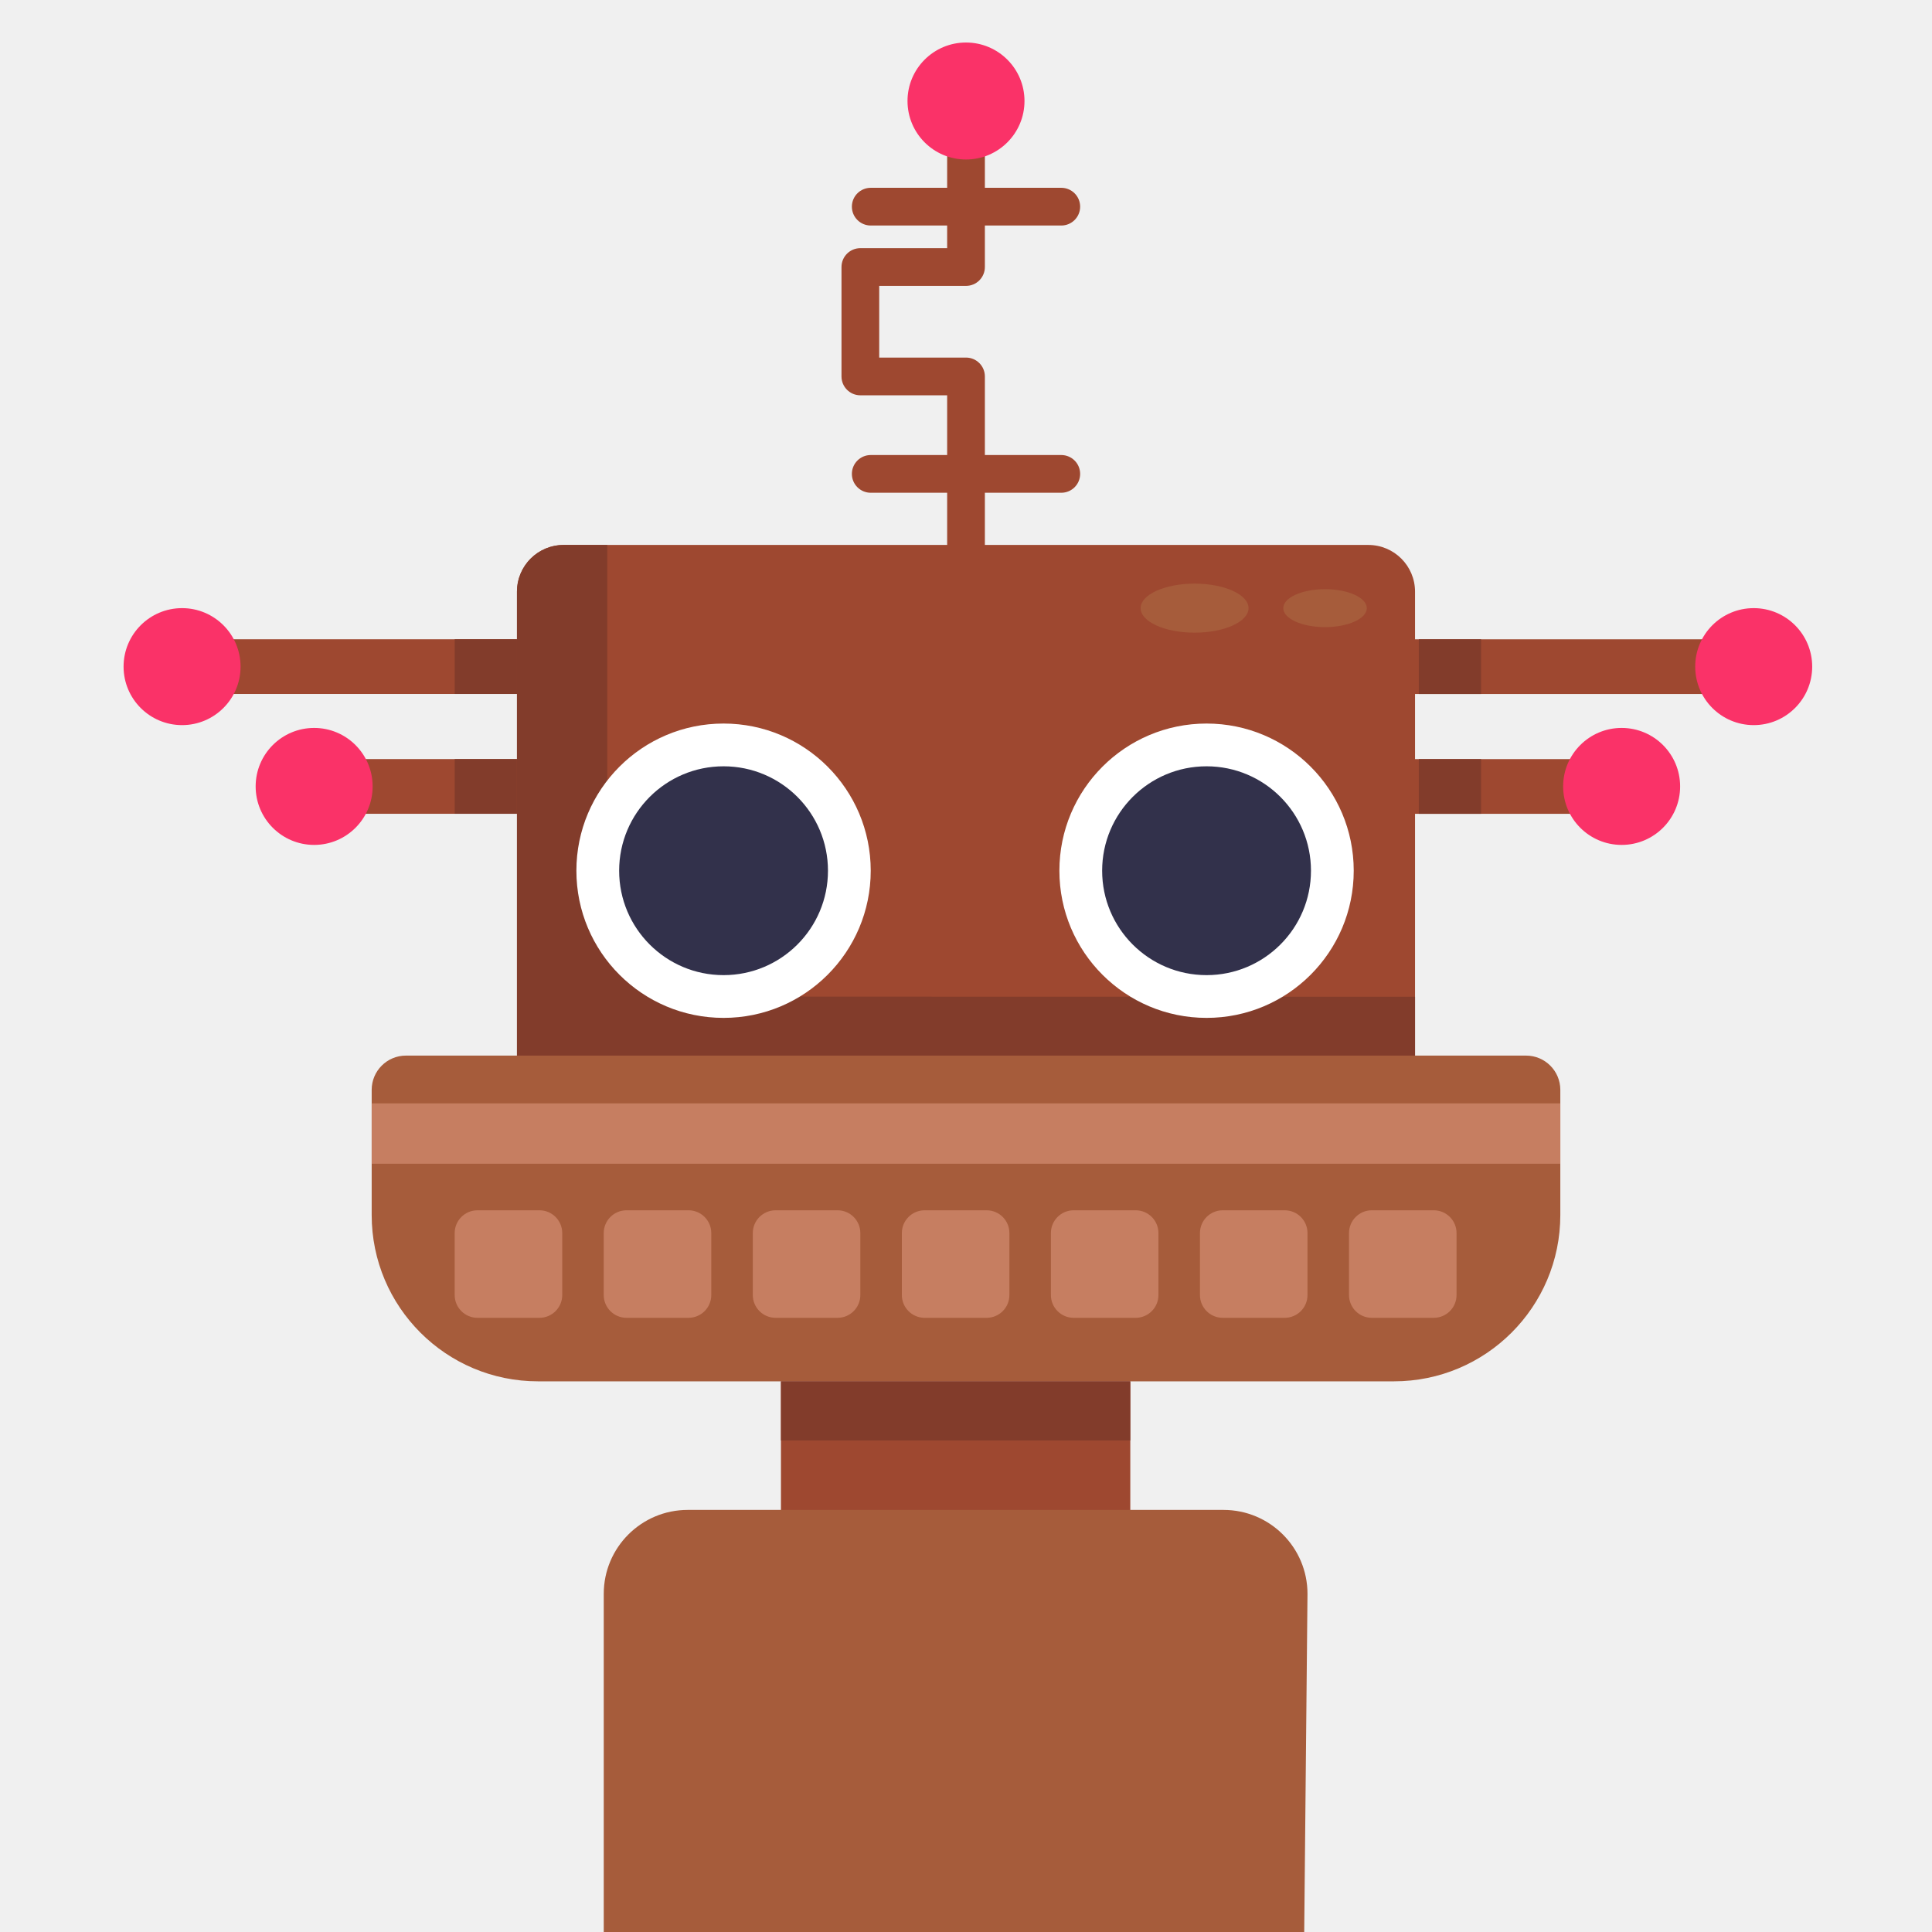
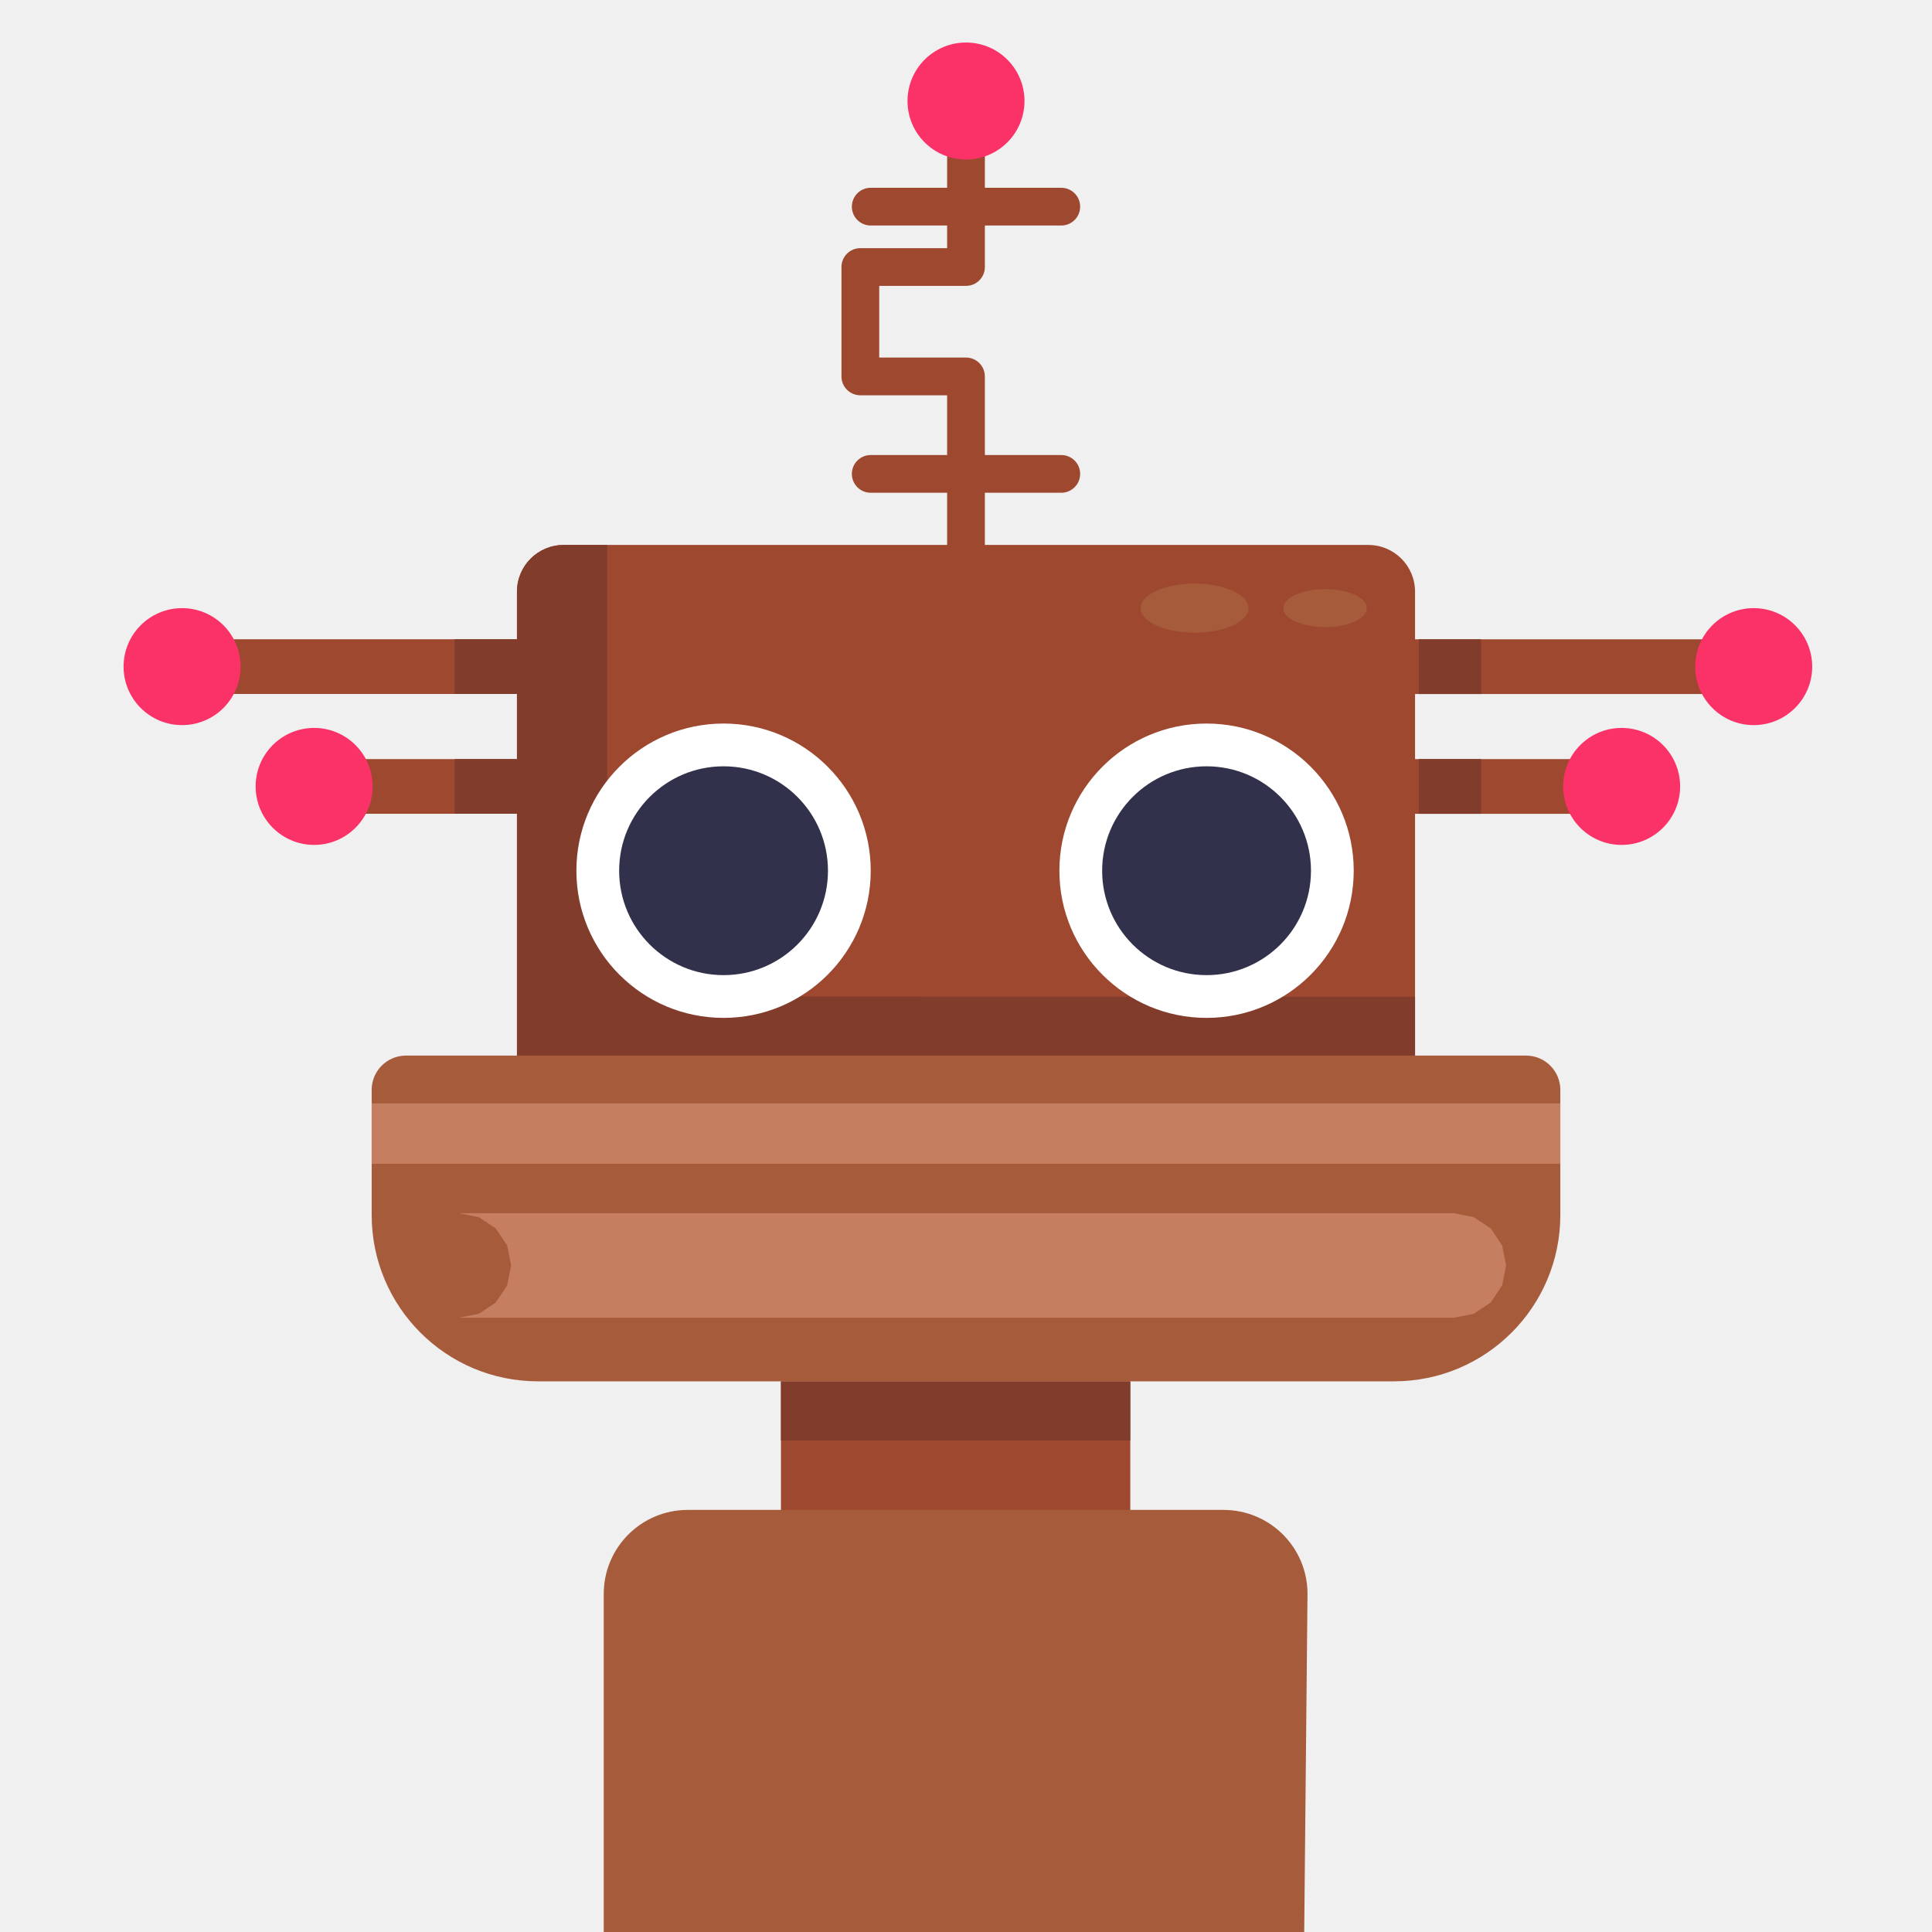
- <svg xmlns="http://www.w3.org/2000/svg" id="Layer_1" viewBox="0 0 160 160">
+ <svg xmlns="http://www.w3.org/2000/svg" viewBox="0 0 160 160">
  <defs>
-     <style>.cls-1{fill:#fa3268;}.cls-2{fill:#32314b;}.cls-3{fill:#c67e61;}.cls-4{fill:#9e4830;}.cls-5{fill:#fff;}.cls-6{fill:#a65c3b;}.cls-7{fill:#823c2b;}</style>
+     <style>.s0{fill:#9e4830}.s1{fill:#a65c3b}.s2{fill:#823c2b}.s3{fill:#fa3268}.s4{fill:#c67e61}.s5{fill:#ffffff}.s6{fill:#32314b}.s7{fill:#27273d}</style>
  </defs>
-   <g id="Avatars">
-     <g id="Artboard">
-       <g id="Robots">
-         <g id="Robot-Avatars_25">
-           <g id="Icons">
-             <rect id="Rectangle" class="cls-4" x="28.984" y="62.863" width="15.469" height="4.531" />
-             <rect id="Rectangle-2" class="cls-7" x="37.656" y="62.863" width="5.156" height="4.531" />
-             <circle id="Oval" class="cls-1" cx="26.016" cy="65.128" r="4.844" />
-             <rect id="Rectangle-3" class="cls-4" x="17.266" y="52.942" width="27.188" height="4.531" />
-             <path id="Path" class="cls-4" d="M46.681,45.13h66.637c2.137,0,3.869,1.732,3.869,3.868v40.659H42.812v-40.659c0-2.136,1.732-3.868,3.869-3.868Z" />
-             <path id="Path-2" class="cls-7" d="M117.188,82.548v7.109H42.812v-40.662c0-1.026.408-2.009,1.133-2.734.726-.725,1.71-1.132,2.735-1.131h3.609v20.536c0,9.319,7.555,16.873,16.875,16.873l50.022.009Z" />
-             <path id="Path-3" class="cls-6" d="M33.619,87.42h92.762c1.567,0,2.838,1.27,2.838,2.837v10.365c0,7.607-6.167,13.774-13.775,13.774H44.556c-7.608,0-13.775-6.167-13.775-13.774v-10.365c0-1.567,1.27-2.837,2.837-2.837h0Z" />
-             <circle id="Oval-2" class="cls-5" cx="59.922" cy="72.109" r="12.188" />
-             <circle id="Oval-3" class="cls-2" cx="59.922" cy="72.109" r="8.647" />
-             <circle id="Oval-4" class="cls-5" cx="99.922" cy="72.109" r="12.188" />
-             <circle id="Oval-5" class="cls-2" cx="99.922" cy="72.109" r="8.647" />
-             <path id="Rectangle-4" class="cls-3" d="M39.544,100.231h5.131c1.042,0,1.887.846,1.887,1.887v5.13c0,1.042-.846,1.888-1.888,1.888h-5.131c-1.042,0-1.888-.846-1.888-1.888v-5.13c0-1.042.846-1.887,1.887-1.887Z" />
-             <path id="Rectangle-5" class="cls-3" d="M51.887,100.231h5.131c1.042,0,1.887.846,1.887,1.887v5.13c0,1.042-.846,1.888-1.888,1.888h-5.131c-1.042,0-1.888-.846-1.888-1.888v-5.13c0-1.042.846-1.887,1.887-1.887Z" />
-             <path id="Rectangle-6" class="cls-3" d="M64.231,100.231h5.131c1.042,0,1.888.846,1.888,1.888v5.13c0,1.042-.846,1.887-1.887,1.887h-5.131c-1.042,0-1.888-.846-1.888-1.888v-5.13c0-1.042.846-1.887,1.887-1.887Z" />
-             <rect id="Rectangle-7" class="cls-3" x="74.688" y="100.231" width="8.906" height="8.905" rx="1.887" ry="1.887" />
-             <rect id="Rectangle-8" class="cls-3" x="87.031" y="100.231" width="8.906" height="8.905" rx="1.887" ry="1.887" />
-             <rect id="Rectangle-9" class="cls-3" x="99.375" y="100.231" width="8.906" height="8.905" rx="1.887" ry="1.887" />
-             <rect id="Rectangle-10" class="cls-3" x="111.719" y="100.231" width="8.906" height="8.905" rx="1.887" ry="1.887" />
-             <rect id="Rectangle-11" class="cls-3" x="30.781" y="91.376" width="98.438" height="5" />
-             <rect id="Rectangle-12" class="cls-7" x="37.656" y="52.942" width="5.156" height="4.531" />
-             <circle id="Oval-6" class="cls-1" cx="15.078" cy="55.207" r="4.844" />
-             <rect id="Rectangle-13" class="cls-4" x="115.859" y="52.945" width="27.188" height="4.531" />
-             <rect id="Rectangle-14" class="cls-7" x="117.5" y="52.945" width="5.156" height="4.531" />
-             <rect id="Rectangle-15" class="cls-4" x="115.859" y="62.866" width="15.469" height="4.531" />
-             <rect id="Rectangle-16" class="cls-7" x="117.5" y="62.866" width="5.156" height="4.531" />
-             <circle id="Oval-7" class="cls-1" cx="145.234" cy="55.207" r="4.844" />
-             <circle id="Oval-8" class="cls-1" cx="134.297" cy="65.128" r="4.844" />
-             <path id="Path-4" class="cls-4" d="M87.891,37.684h-6.328v-6.509c0-.863-.7-1.562-1.562-1.562h-7.188v-5.937h7.188c.863,0,1.562-.699,1.562-1.562v-3.437h6.328c.863,0,1.562-.699,1.562-1.562s-.7-1.562-1.562-1.562h-6.328v-5.887c0-.863-.7-1.562-1.562-1.562s-1.562.699-1.562,1.562v5.887h-6.328c-.863,0-1.562.699-1.562,1.562s.7,1.562,1.562,1.562h6.328v1.875h-7.188c-.863,0-1.562.699-1.562,1.562v9.062c0,.863.7,1.562,1.562,1.562h7.188v4.946h-6.328c-.863,0-1.562.699-1.562,1.562s.7,1.562,1.562,1.562h6.328v4.321c0,.863.7,1.562,1.562,1.562s1.562-.699,1.562-1.562v-4.321h6.328c.863,0,1.562-.699,1.562-1.562s-.7-1.562-1.562-1.562Z" />
-             <ellipse id="Oval-9" class="cls-6" cx="98.931" cy="50.364" rx="4.469" ry="2.031" />
-             <ellipse id="Oval-10" class="cls-6" cx="109.734" cy="50.364" rx="3.459" ry="1.572" />
-             <rect id="Rectangle-17" class="cls-4" x="64.675" y="114.395" width="28.931" height="10.685" />
-             <path id="Path-5" class="cls-6" d="M108,161c-18.826,7.083-39.343,7.518-58,0v-29.003c0-3.84,3.113-6.952,6.953-6.952h44.375c3.84,0,6.953,3.113,6.953,6.952l-.281,29.003Z" />
-             <rect id="Rectangle-18" class="cls-7" x="64.675" y="114.395" width="28.931" height="4.896" />
-             <circle id="Oval-11" class="cls-1" cx="80" cy="8.365" r="4.844" />
-           </g>
-         </g>
-       </g>
-     </g>
-   </g>
+   <path class="s0" d="M64.675 125.08C64.675 125.08 64.675 114.395 64.675 114.395C64.675 114.395 93.606 114.395 93.606 114.395C93.606 114.395 93.606 125.08 93.606 125.08C93.606 125.08 64.675 125.08 64.675 125.08Z" />
+   <path class="s1" d="M108 161.001C89.174 168.084 68.657 168.519 50 161.001C50 161.001 50 131.997 50 131.997C50 128.157 53.113 125.045 56.953 125.045C56.953 125.045 101.329 125.045 101.329 125.045C105.169 125.045 108.282 128.157 108.282 131.997C108.282 131.997 108 161.001 108 161.001Z" />
+   <path class="s2" d="M64.675 119.292C64.675 119.292 64.675 114.396 64.675 114.396C64.675 114.396 93.606 114.396 93.606 114.396C93.606 114.396 93.606 119.292 93.606 119.292C93.606 119.292 64.675 119.292 64.675 119.292Z" />
+   <path class="s0" d="M115.859 57.476C115.859 57.476 115.859 52.945 115.859 52.945C115.859 52.945 143.047 52.945 143.047 52.945C143.047 52.945 143.047 57.476 143.047 57.476C143.047 57.476 115.859 57.476 115.859 57.476Z" />
+   <path class="s2" d="M117.5 57.476C117.5 57.476 117.5 52.945 117.5 52.945C117.5 52.945 122.656 52.945 122.656 52.945C122.656 52.945 122.656 57.476 122.656 57.476C122.656 57.476 117.5 57.476 117.5 57.476Z" />
+   <path class="s3" d="M140.39 55.207C140.39 52.532 142.559 50.363 145.234 50.363C147.909 50.363 150.078 52.532 150.078 55.207C150.078 57.882 147.909 60.051 145.234 60.051C142.559 60.051 140.39 57.882 140.39 55.207Z" />
+   <path class="s0" d="M115.859 67.397C115.859 67.397 115.859 62.866 115.859 62.866C115.859 62.866 131.329 62.866 131.329 62.866C131.329 62.866 131.329 67.397 131.329 67.397C131.329 67.397 115.859 67.397 115.859 67.397Z" />
+   <path class="s2" d="M117.5 67.397C117.5 67.397 117.5 62.866 117.5 62.866C117.5 62.866 122.656 62.866 122.656 62.866C122.656 62.866 122.656 67.397 122.656 67.397C122.656 67.397 117.5 67.397 117.5 67.397Z" />
+   <path class="s3" d="M129.453 65.128C129.453 62.453 131.622 60.284 134.297 60.284C136.972 60.284 139.141 62.453 139.141 65.128C139.141 67.803 136.972 69.972 134.297 69.972C131.622 69.972 129.453 67.803 129.453 65.128Z" />
+   <path class="s0" d="M28.983 67.394C28.983 67.394 28.983 62.863 28.983 62.863C28.983 62.863 44.453 62.863 44.453 62.863C44.453 62.863 44.453 67.394 44.453 67.394C44.453 67.394 28.983 67.394 28.983 67.394Z" />
+   <path class="s2" d="M37.656 67.394C37.656 67.394 37.656 62.863 37.656 62.863C37.656 62.863 42.812 62.863 42.812 62.863C42.812 62.863 42.812 67.394 42.812 67.394C42.812 67.394 37.656 67.394 37.656 67.394Z" />
+   <path class="s3" d="M21.171 65.128C21.171 62.453 23.34 60.284 26.015 60.284C28.69 60.284 30.859 62.453 30.859 65.128C30.859 67.803 28.69 69.972 26.015 69.972C23.34 69.972 21.171 67.803 21.171 65.128Z" />
+   <path class="s0" d="M17.265 57.473C17.265 57.473 17.265 52.942 17.265 52.942C17.265 52.942 44.453 52.942 44.453 52.942C44.453 52.942 44.453 57.473 44.453 57.473C44.453 57.473 17.265 57.473 17.265 57.473Z" />
+   <path class="s2" d="M37.656 57.473C37.656 57.473 37.656 52.942 37.656 52.942C37.656 52.942 42.812 52.942 42.812 52.942C42.812 52.942 42.812 57.473 42.812 57.473C42.812 57.473 37.656 57.473 37.656 57.473Z" />
+   <path class="s3" d="M10.234 55.207C10.234 52.532 12.403 50.363 15.078 50.363C17.753 50.363 19.922 52.532 19.922 55.207C19.922 57.882 17.753 60.051 15.078 60.051C12.403 60.051 10.234 57.882 10.234 55.207Z" />
+   <path class="s0" d="M46.681 45.13C46.681 45.13 113.319 45.13 113.319 45.13C115.456 45.13 117.188 46.863 117.188 48.999C117.188 48.999 117.188 89.658 117.188 89.658C117.188 89.658 42.812 89.658 42.812 89.658C42.812 89.658 42.812 48.999 42.812 48.999C42.812 46.863 44.544 45.13 46.681 45.13Z" />
+   <path class="s2" d="M117.188 82.549C117.188 82.549 117.188 89.658 117.188 89.658C117.188 89.658 42.812 89.658 42.812 89.658C42.812 89.658 42.812 48.996 42.812 48.996C42.812 47.97 43.22 46.986 43.946 46.261C44.672 45.536 45.655 45.129 46.681 45.13C46.681 45.13 50.291 45.13 50.291 45.13C50.291 45.13 50.291 65.666 50.291 65.666C50.291 74.985 57.846 82.539 67.166 82.539C67.166 82.539 117.188 82.549 117.188 82.549Z" />
+   <path class="s1" d="M33.619 87.42C33.619 87.42 126.381 87.42 126.381 87.42C127.948 87.42 129.219 88.69 129.219 90.257C129.219 90.257 129.219 100.622 129.219 100.622C129.219 108.229 123.052 114.396 115.444 114.396C115.444 114.396 44.556 114.396 44.556 114.396C36.948 114.396 30.781 108.229 30.781 100.622C30.781 100.622 30.781 90.257 30.781 90.257C30.781 88.69 32.052 87.42 33.619 87.42C33.619 87.42 33.619 87.42 33.619 87.42Z" />
+   <path class="s4" d="M30.781 96.376C30.781 96.376 30.781 91.376 30.781 91.376C30.781 91.376 129.219 91.376 129.219 91.376C129.219 91.376 129.219 96.376 129.219 96.376C129.219 96.376 30.781 96.376 30.781 96.376Z" />
+   <path class="s0" d="M87.89 37.684C87.89 37.684 81.562 37.684 81.562 37.684C81.562 37.684 81.562 31.175 81.562 31.175C81.562 30.312 80.863 29.612 80 29.612C80 29.612 72.812 29.612 72.812 29.612C72.812 29.612 72.812 23.675 72.812 23.675C72.812 23.675 80 23.675 80 23.675C80.863 23.675 81.562 22.976 81.562 22.113C81.562 22.113 81.562 18.676 81.562 18.676C81.562 18.676 87.89 18.676 87.89 18.676C88.753 18.676 89.453 17.977 89.453 17.114C89.453 16.251 88.753 15.551 87.89 15.551C87.89 15.551 81.562 15.551 81.562 15.551C81.562 15.551 81.562 9.664 81.562 9.664C81.562 8.801 80.863 8.102 80 8.102C79.137 8.102 78.437 8.801 78.437 9.664C78.437 9.664 78.437 15.551 78.437 15.551C78.437 15.551 72.109 15.551 72.109 15.551C71.246 15.551 70.547 16.251 70.547 17.114C70.547 17.977 71.246 18.676 72.109 18.676C72.109 18.676 78.437 18.676 78.437 18.676C78.437 18.676 78.437 20.551 78.437 20.551C78.437 20.551 71.25 20.551 71.25 20.551C70.387 20.551 69.687 21.25 69.687 22.113C69.687 22.113 69.687 31.175 69.687 31.175C69.687 32.038 70.387 32.737 71.25 32.737C71.25 32.737 78.437 32.737 78.437 32.737C78.437 32.737 78.437 37.684 78.437 37.684C78.437 37.684 72.109 37.684 72.109 37.684C71.246 37.684 70.547 38.383 70.547 39.246C70.547 40.109 71.246 40.808 72.109 40.808C72.109 40.808 78.437 40.808 78.437 40.808C78.437 40.808 78.437 45.13 78.437 45.13C78.437 45.993 79.137 46.692 80 46.692C80.863 46.692 81.562 45.993 81.562 45.13C81.562 45.13 81.562 40.808 81.562 40.808C81.562 40.808 87.89 40.808 87.89 40.808C88.753 40.808 89.453 40.109 89.453 39.246C89.453 38.383 88.753 37.684 87.89 37.684Z" />
+   <path class="s1" d="M94.462 50.364C94.462 49.243 96.463 48.333 98.931 48.333C101.399 48.333 103.4 49.243 103.4 50.364C103.4 51.486 101.399 52.395 98.931 52.395C96.463 52.395 94.462 51.486 94.462 50.364Z" />
+   <path class="s1" d="M106.274 50.364C106.274 49.496 107.823 48.793 109.734 48.793C111.645 48.793 113.194 49.496 113.194 50.364C113.194 51.232 111.645 51.936 109.734 51.936C107.823 51.936 106.274 51.232 106.274 50.364Z" />
+   <path class="s3" d="M75.156 8.365C75.156 5.69 77.325 3.521 80 3.521C82.675 3.521 84.844 5.69 84.844 8.365C84.844 11.04 82.675 13.209 80 13.209C77.325 13.209 75.156 11.04 75.156 8.365Z" />
+   <path class="s5" d="M47.734 72.109C47.734 65.378 53.191 59.921 59.922 59.921C66.653 59.921 72.11 65.378 72.11 72.109C72.11 78.84 66.653 84.297 59.922 84.297C53.191 84.297 47.734 78.84 47.734 72.109Z" />
+   <path class="s6" d="M51.275 72.109C51.275 67.334 55.146 63.462 59.922 63.462C64.698 63.462 68.569 67.334 68.569 72.109C68.569 76.885 64.698 80.756 59.922 80.756C55.146 80.756 51.275 76.885 51.275 72.109Z" />
+   <path class="s5" d="M87.734 72.109C87.734 65.378 93.191 59.921 99.922 59.921C106.653 59.921 112.11 65.378 112.11 72.109C112.11 78.84 106.653 84.297 99.922 84.297C93.191 84.297 87.734 78.84 87.734 72.109Z" />
+   <path class="s6" d="M91.275 72.109C91.275 67.334 95.146 63.462 99.922 63.462C104.698 63.462 108.569 67.334 108.569 72.109C108.569 76.885 104.698 80.756 99.922 80.756C95.146 80.756 91.275 76.885 91.275 72.109Z" />
+   <path class="s4" d="M38 109.13 L38.209 109.13 L38.813 109.13 L39.775 109.13 L41.06 109.13 L42.632 109.13 L44.456 109.13 L46.494 109.13 L48.712 109.13 L51.073 109.13 L53.541 109.13 L56.082 109.13 L58.658 109.13 L61.234 109.13 L63.775 109.13 L66.243 109.13 L68.604 109.13 L70.822 109.13 L72.86 109.13 L74.683 109.13 L76.255 109.13 L77.541 109.13 L78.503 109.13 L79.107 109.13 L79.316 109.13 L79.524 109.13 L80.124 109.13 L81.081 109.13 L82.359 109.13 L83.922 109.13 L85.735 109.13 L87.762 109.13 L89.967 109.13 L92.315 109.13 L94.77 109.13 L97.296 109.13 L99.858 109.13 L102.42 109.13 L104.946 109.13 L107.401 109.13 L109.749 109.13 L111.954 109.13 L113.981 109.13 L115.793 109.13 L117.357 109.13 L118.635 109.13 L119.592 109.13 L120.192 109.13 L120.4 109.13 L122.057 108.801 L123.462 107.862 L124.4 106.457 L124.73 104.8 L124.4 103.143 L123.462 101.738 L122.057 100.8 L120.4 100.47 L120.192 100.47 L119.592 100.47 L118.635 100.47 L117.357 100.47 L115.793 100.47 L113.981 100.47 L111.954 100.47 L109.749 100.47 L107.401 100.47 L104.946 100.47 L102.42 100.47 L99.858 100.47 L97.296 100.47 L94.77 100.47 L92.315 100.47 L89.967 100.47 L87.762 100.47 L85.735 100.47 L83.922 100.47 L82.359 100.47 L81.081 100.47 L80.124 100.47 L79.524 100.47 L79.316 100.47 L79.107 100.47 L78.503 100.47 L77.541 100.47 L76.255 100.47 L74.683 100.47 L72.86 100.47 L70.822 100.47 L68.604 100.47 L66.243 100.47 L63.775 100.47 L61.234 100.47 L58.658 100.47 L56.082 100.47 L53.541 100.47 L51.073 100.47 L48.712 100.47 L46.494 100.47 L44.456 100.47 L42.632 100.47 L41.06 100.47 L39.775 100.47 L38.813 100.47 L38.209 100.47 L38 100.47 L39.657 100.8 L41.062 101.738 L42 103.143 L42.33 104.8 L42 106.457 L41.062 107.862 L39.657 108.801Z" />
+   <path class="s0" d="M120.116 218.015C120.116 218.015 129.24 175.089 129.24 175.089C129.24 175.089 139.565 177.284 139.565 177.284C139.565 177.284 130.442 220.21 130.442 220.21C130.442 220.21 120.116 218.015 120.116 218.015Z" />
+   <path class="s6" d="M131.952 167.889C131.952 167.889 140.032 169.606 140.032 169.606C141.405 169.898 142.282 171.248 141.99 172.621C141.99 172.621 140.273 180.701 140.273 180.701C139.981 182.074 138.631 182.951 137.258 182.659C137.258 182.659 129.178 180.942 129.178 180.942C127.805 180.65 126.928 179.3 127.22 177.927C127.22 177.927 128.937 169.847 128.937 169.847C129.229 168.474 130.579 167.597 131.952 167.889Z" />
+   <path class="s7" d="M135.838 165.163C135.838 165.163 143.918 166.88 143.918 166.88C145.291 167.172 146.168 168.522 145.876 169.895C145.876 169.895 144.159 177.975 144.159 177.975C143.867 179.348 142.517 180.225 141.144 179.933C141.144 179.933 133.064 178.216 133.064 178.216C131.691 177.924 130.814 176.574 131.106 175.201C131.106 175.201 132.823 167.121 132.823 167.121C133.115 165.748 134.465 164.871 135.838 165.163Z" />
+   <path class="s0" d="M27.726 175.089C27.726 175.089 36.849 218.015 36.849 218.015C36.849 218.015 26.524 220.21 26.524 220.21C26.524 220.21 17.4 177.284 17.4 177.284C17.4 177.284 27.726 175.089 27.726 175.089Z" />
+   <path class="s6" d="M27.789 180.942C27.789 180.942 19.709 182.659 19.709 182.659C18.336 182.951 16.986 182.074 16.694 180.701C16.694 180.701 14.977 172.621 14.977 172.621C14.685 171.248 15.562 169.898 16.935 169.606C16.935 169.606 25.015 167.889 25.015 167.889C26.388 167.597 27.738 168.474 28.03 169.847C28.03 169.847 29.747 177.927 29.747 177.927C30.039 179.3 29.162 180.65 27.789 180.942Z" />
+   <path class="s7" d="M23.902 178.216C23.902 178.216 15.822 179.933 15.822 179.933C14.449 180.225 13.099 179.348 12.807 177.975C12.807 177.975 11.09 169.895 11.09 169.895C10.798 168.522 11.675 167.172 13.048 166.88C13.048 166.88 21.128 165.163 21.128 165.163C22.501 164.871 23.851 165.748 24.143 167.121C24.143 167.121 25.86 175.201 25.86 175.201C26.152 176.574 25.275 177.924 23.902 178.216Z" />
</svg>
